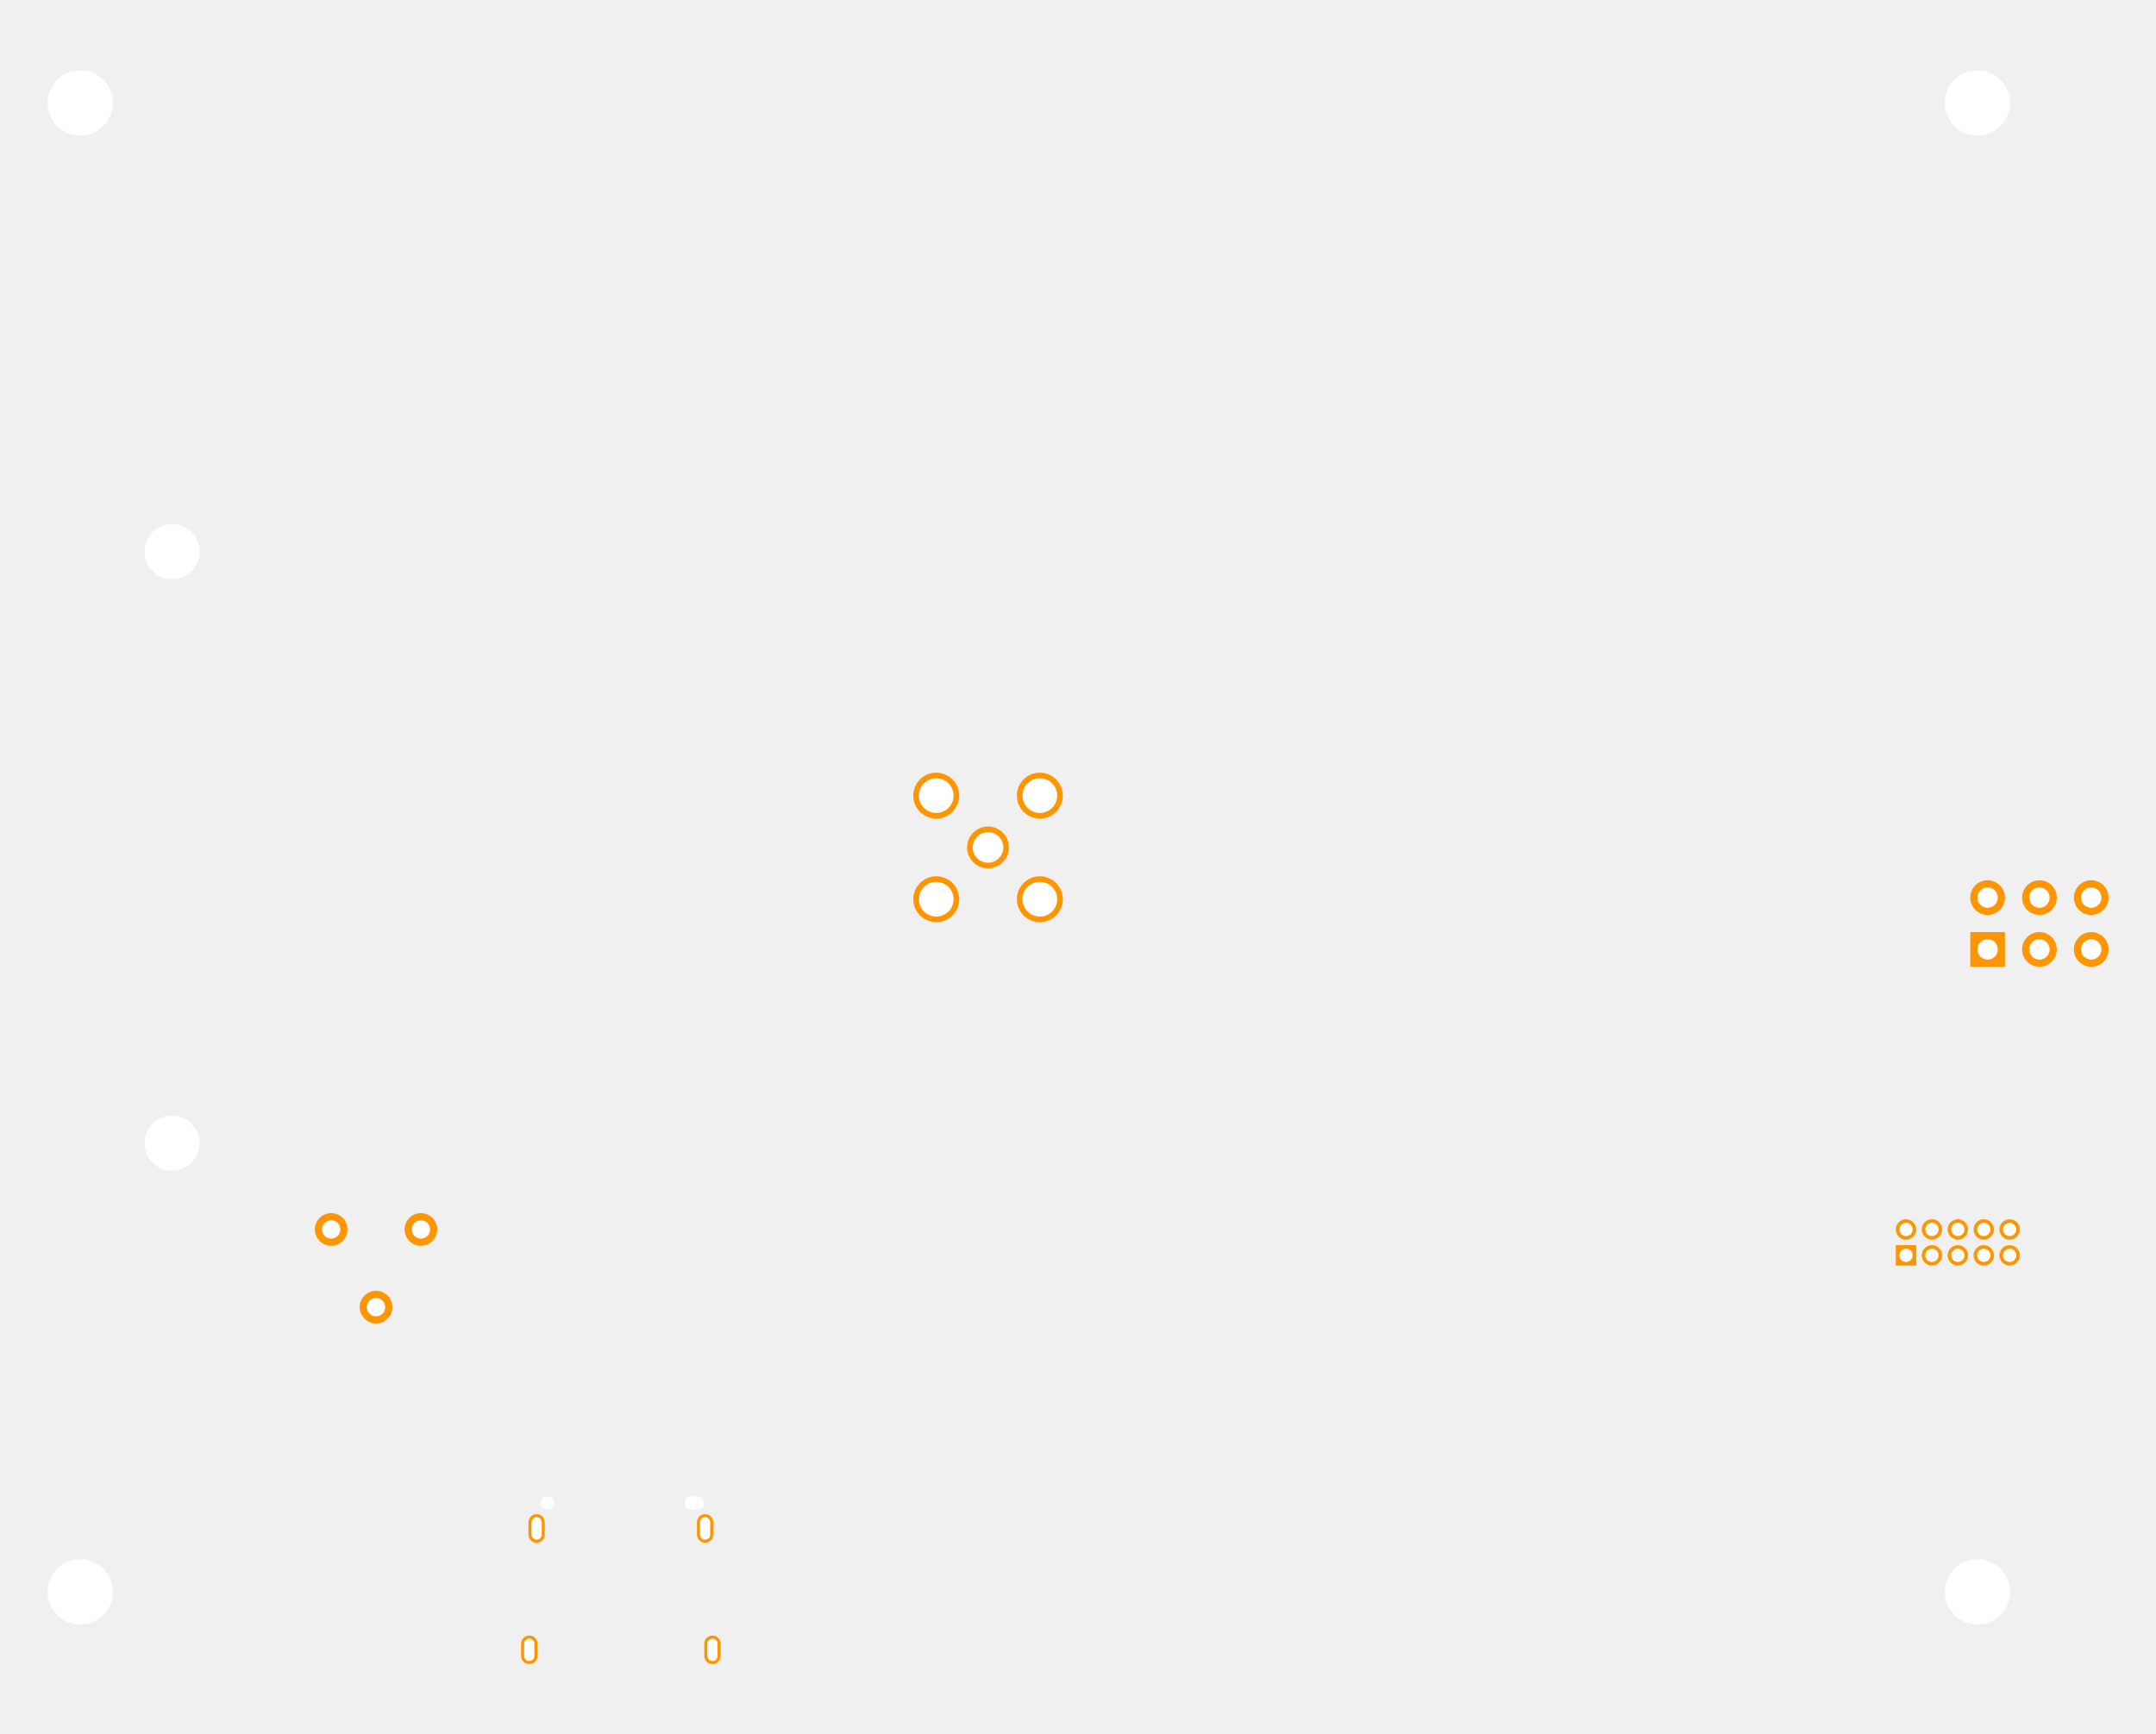
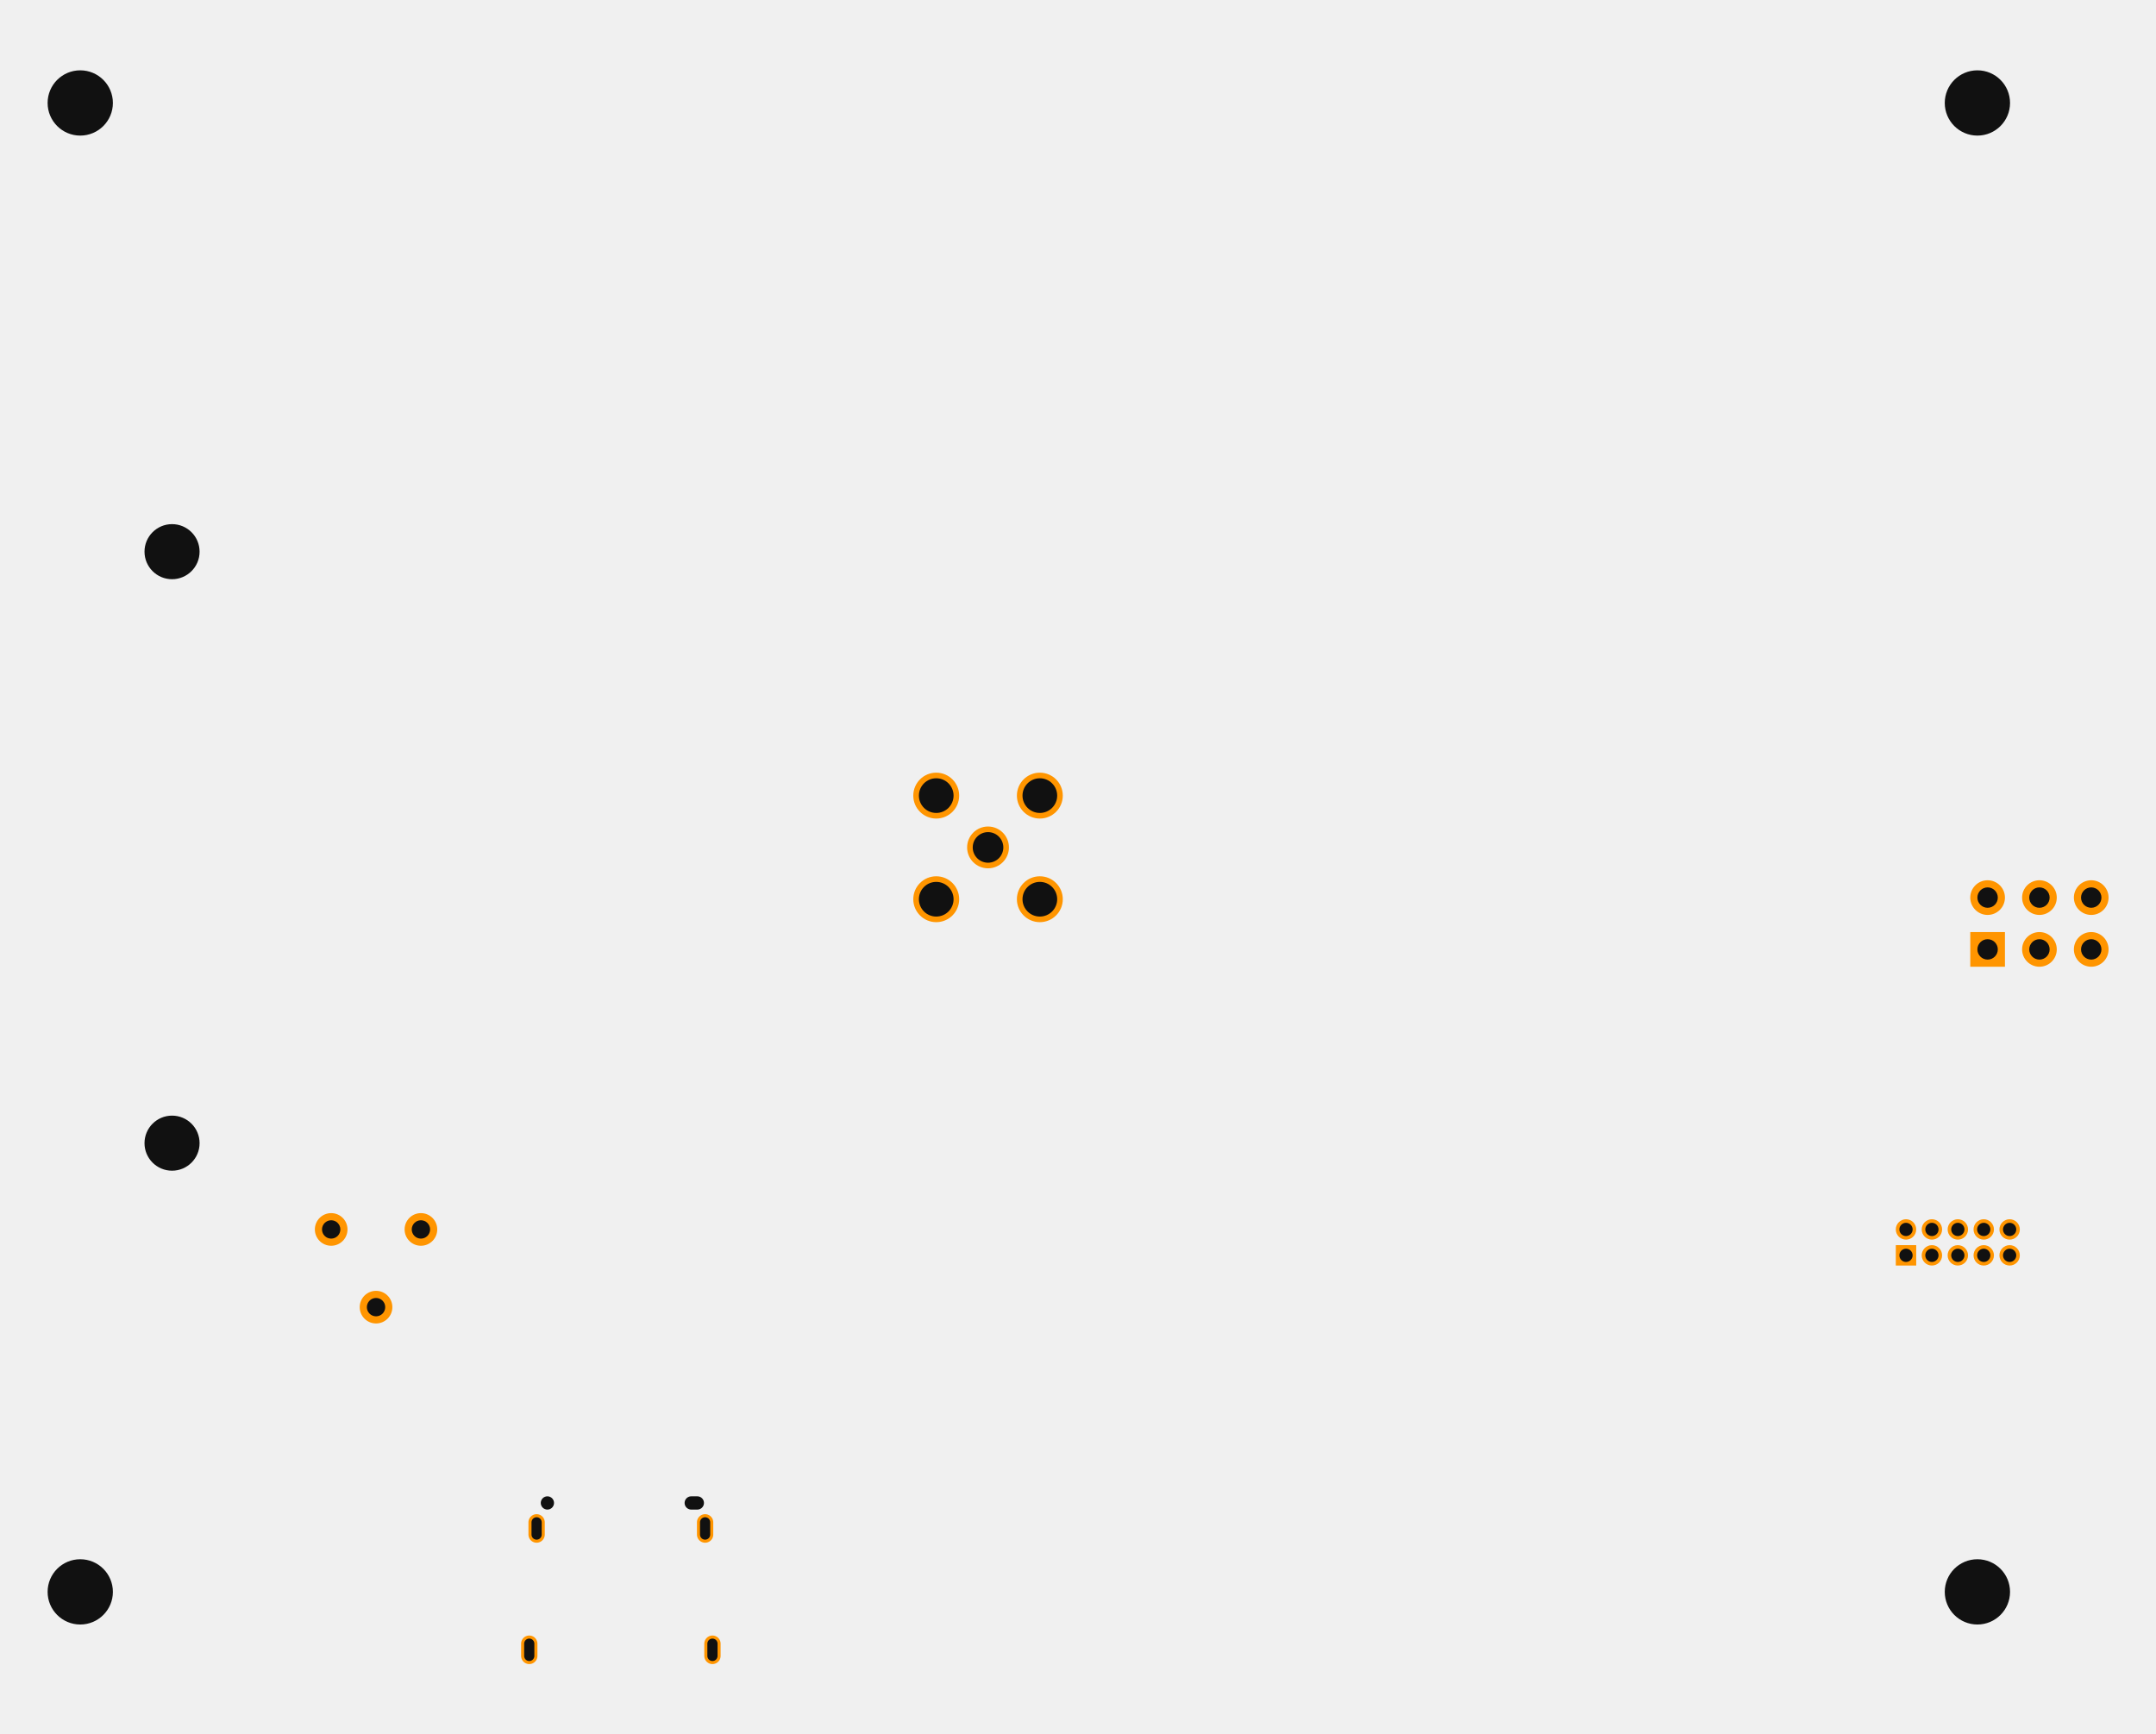
<svg xmlns="http://www.w3.org/2000/svg" version="1.1" width="105.689mm" height="85.014mm" viewBox="0 0 105.689 85.014">
-   <g style="fill:#000000; fill-opacity:1;stroke:#000000; stroke-opacity:1; stroke-linecap:round; stroke-linejoin:round;" transform="translate(0 0) scale(1 1)">
- </g>
-   <g style="fill:#000000; fill-opacity:0.0;  stroke:#000000; stroke-width:0; stroke-opacity:1;  stroke-linecap:round; stroke-linejoin:round;">
+   <g style="fill:#9E9E9E; fill-opacity:1;stroke:#9E9E9E; stroke-opacity:1; stroke-linecap:round; stroke-linejoin:round;" transform="translate(0 0) scale(1 1)">
+ </g>
+   <g style="fill:#9E9E9E; fill-opacity:0.0;  stroke:#9E9E9E; stroke-width:0; stroke-opacity:1;  stroke-linecap:round; stroke-linejoin:round;">
    <g>
</g>
    <g>
</g>
    <g>
</g>
    <g>
</g>
    <g>
</g>
    <g>
</g>
    <g>
</g>
    <g>
</g>
    <g>
</g>
    <g>
</g>
    <g>
</g>
    <g>
</g>
    <g>
</g>
    <g>
</g>
    <g>
</g>
    <g>
</g>
    <g>
</g>
    <g>
</g>
    <g>
</g>
    <g>
</g>
    <g>
</g>
    <g>
</g>
    <g>
</g>
    <g>
</g>
    <g>
</g>
    <g>
</g>
    <g>
</g>
    <g>
</g>
    <g>
</g>
    <g>
</g>
    <g>
</g>
    <g>
</g>
    <g>
</g>
    <g>
</g>
    <g>
</g>
    <g>
</g>
    <g>
</g>
    <g>
</g>
    <g>
</g>
    <g>
</g>
    <g>
</g>
    <g>
</g>
    <g>
</g>
    <g>
</g>
    <g>
</g>
    <g>
</g>
    <g>
</g>
    <g>
</g>
    <g>
</g>
    <g>
</g>
    <g>
</g>
    <g>
</g>
    <g>
</g>
    <g>
</g>
    <g>
</g>
    <g>
</g>
    <g>
</g>
    <g>
</g>
    <g>
</g>
    <g style="fill:#FF9500; fill-opacity:0.0;  stroke:#FF9500; stroke-width:0; stroke-opacity:1;  stroke-linecap:round; stroke-linejoin:round;">
</g>
    <g style="fill:#FF9500; fill-opacity:1;  stroke:#FF9500; stroke-width:0; stroke-opacity:1;  stroke-linecap:round; stroke-linejoin:round;">
      <circle cx="48.434" cy="41.548" r="1.025" />
    </g>
    <g style="fill:#FF9500; fill-opacity:1;  stroke:#FF9500; stroke-width:0.021; stroke-opacity:1;  stroke-linecap:round; stroke-linejoin:round;">
</g>
    <g style="fill:#FF9500; fill-opacity:1;  stroke:#FF9500; stroke-width:0; stroke-opacity:1;  stroke-linecap:round; stroke-linejoin:round;">
      <circle cx="45.895" cy="39.008" r="1.125" />
    </g>
    <g style="fill:#FF9500; fill-opacity:1;  stroke:#FF9500; stroke-width:0.021; stroke-opacity:1;  stroke-linecap:round; stroke-linejoin:round;">
</g>
    <g style="fill:#FF9500; fill-opacity:1;  stroke:#FF9500; stroke-width:0; stroke-opacity:1;  stroke-linecap:round; stroke-linejoin:round;">
      <circle cx="45.895" cy="44.088" r="1.125" />
    </g>
    <g style="fill:#FF9500; fill-opacity:1;  stroke:#FF9500; stroke-width:0.021; stroke-opacity:1;  stroke-linecap:round; stroke-linejoin:round;">
</g>
    <g style="fill:#FF9500; fill-opacity:1;  stroke:#FF9500; stroke-width:0; stroke-opacity:1;  stroke-linecap:round; stroke-linejoin:round;">
      <circle cx="50.974" cy="39.008" r="1.125" />
    </g>
    <g style="fill:#FF9500; fill-opacity:1;  stroke:#FF9500; stroke-width:0.021; stroke-opacity:1;  stroke-linecap:round; stroke-linejoin:round;">
</g>
    <g style="fill:#FF9500; fill-opacity:1;  stroke:#FF9500; stroke-width:0; stroke-opacity:1;  stroke-linecap:round; stroke-linejoin:round;">
      <circle cx="50.974" cy="44.088" r="1.125" />
    </g>
    <g style="fill:#FF9500; fill-opacity:1;  stroke:#FF9500; stroke-width:0.021; stroke-opacity:1;  stroke-linecap:round; stroke-linejoin:round;">
</g>
    <g>
</g>
    <g>
</g>
    <g>
</g>
    <g>
</g>
    <g>
</g>
    <g style="fill:#FF9500; fill-opacity:1;  stroke:#FF9500; stroke-width:0.021; stroke-opacity:1;  stroke-linecap:round; stroke-linejoin:round;">
</g>
    <g style="fill:#FF9500; fill-opacity:1;  stroke:#FF9500; stroke-width:0.8; stroke-opacity:1;  stroke-linecap:round; stroke-linejoin:round;">
</g>
    <g style="fill:#FF9500; fill-opacity:0.0;  stroke:#FF9500; stroke-width:0.8; stroke-opacity:1;  stroke-linecap:round; stroke-linejoin:round;">
      <path d="M25.945 80.588 L25.945 81.188 " />
      <path d="M26.305 74.638 L26.305 75.238 " />
      <path d="M34.565 74.638 L34.565 75.238 " />
      <path d="M34.925 80.588 L34.925 81.188 " />
    </g>
    <g>
</g>
    <g>
</g>
    <g>
</g>
    <g>
</g>
    <g>
</g>
    <g>
</g>
    <g>
</g>
    <g>
</g>
    <g>
</g>
    <g>
</g>
    <g style="fill:#FF9500; fill-opacity:0.0;  stroke:#FF9500; stroke-width:0.8; stroke-opacity:1;  stroke-linecap:round; stroke-linejoin:round;">
</g>
    <g style="fill:#FF9500; fill-opacity:0.0;  stroke:#FF9500; stroke-width:0; stroke-opacity:1;  stroke-linecap:round; stroke-linejoin:round;">
</g>
    <g style="fill:#FF9500; fill-opacity:1;  stroke:#FF9500; stroke-width:0; stroke-opacity:1;  stroke-linecap:round; stroke-linejoin:round;">
      <path style="fill:#FF9500; fill-opacity:1;  stroke:#FF9500; stroke-width:0; stroke-opacity:1;  stroke-linecap:round; stroke-linejoin:round;fill-rule:evenodd;" d="M 93.934,62.048 92.934,62.048 92.934,61.048 93.934,61.048 Z" />
      <circle cx="93.434" cy="60.278" r="0.5" />
      <circle cx="94.704" cy="61.548" r="0.5" />
      <circle cx="94.704" cy="60.278" r="0.5" />
      <circle cx="95.975" cy="61.548" r="0.5" />
      <circle cx="95.975" cy="60.278" r="0.5" />
      <circle cx="97.245" cy="61.548" r="0.5" />
      <circle cx="97.245" cy="60.278" r="0.5" />
      <circle cx="98.514" cy="61.548" r="0.5" />
      <circle cx="98.514" cy="60.278" r="0.5" />
    </g>
    <g>
</g>
    <g>
</g>
    <g>
</g>
    <g>
</g>
    <g>
</g>
    <g>
</g>
    <g>
</g>
    <g>
</g>
    <g>
</g>
    <g style="fill:#FF9500; fill-opacity:1;  stroke:#FF9500; stroke-width:0; stroke-opacity:1;  stroke-linecap:round; stroke-linejoin:round;">
      <path style="fill:#FF9500; fill-opacity:1;  stroke:#FF9500; stroke-width:0; stroke-opacity:1;  stroke-linecap:round; stroke-linejoin:round;fill-rule:evenodd;" d="M 98.284,47.398 96.585,47.398 96.585,45.698 98.284,45.698 Z" />
      <circle cx="97.434" cy="44.008" r="0.85" />
      <circle cx="99.975" cy="46.548" r="0.85" />
      <circle cx="99.975" cy="44.008" r="0.85" />
      <circle cx="102.514" cy="46.548" r="0.85" />
      <circle cx="102.514" cy="44.008" r="0.85" />
    </g>
    <g>
</g>
    <g>
</g>
    <g>
</g>
    <g>
</g>
    <g>
</g>
    <g>
</g>
    <g>
</g>
    <g>
</g>
    <g>
</g>
    <g>
</g>
    <g>
</g>
    <g>
</g>
    <g>
</g>
    <g>
</g>
    <g>
</g>
    <g>
</g>
    <g>
</g>
    <g>
</g>
    <g>
</g>
    <g>
</g>
    <g>
</g>
    <g>
</g>
    <g>
</g>
    <g>
</g>
    <g>
</g>
    <g>
</g>
    <g>
</g>
    <g>
</g>
    <g>
</g>
    <g>
</g>
    <g>
</g>
    <g>
</g>
    <g>
</g>
    <g>
</g>
    <g>
</g>
    <g>
</g>
    <g>
</g>
    <g>
</g>
    <g>
</g>
    <g>
</g>
    <g>
</g>
    <g>
</g>
    <g style="fill:#FF9500; fill-opacity:1;  stroke:#FF9500; stroke-width:0; stroke-opacity:1;  stroke-linecap:round; stroke-linejoin:round;">
      <circle cx="18.434" cy="64.088" r="0.8" />
    </g>
    <g style="fill:#FF9500; fill-opacity:1;  stroke:#FF9500; stroke-width:0.021; stroke-opacity:1;  stroke-linecap:round; stroke-linejoin:round;">
</g>
    <g style="fill:#FF9500; fill-opacity:1;  stroke:#FF9500; stroke-width:0; stroke-opacity:1;  stroke-linecap:round; stroke-linejoin:round;">
      <circle cx="16.235" cy="60.278" r="0.8" />
    </g>
    <g style="fill:#FF9500; fill-opacity:1;  stroke:#FF9500; stroke-width:0.021; stroke-opacity:1;  stroke-linecap:round; stroke-linejoin:round;">
</g>
    <g style="fill:#FF9500; fill-opacity:1;  stroke:#FF9500; stroke-width:0; stroke-opacity:1;  stroke-linecap:round; stroke-linejoin:round;">
      <circle cx="20.634" cy="60.278" r="0.8" />
    </g>
    <g style="fill:#FF9500; fill-opacity:1;  stroke:#FF9500; stroke-width:0.021; stroke-opacity:1;  stroke-linecap:round; stroke-linejoin:round;">
</g>
    <g>
</g>
    <g>
</g>
    <g>
</g>
    <g>
</g>
    <g>
</g>
    <g>
</g>
    <g>
</g>
    <g>
</g>
    <g>
</g>
    <g>
</g>
    <g>
</g>
    <g>
</g>
    <g>
</g>
    <g>
</g>
    <g>
</g>
    <g>
</g>
    <g>
</g>
    <g>
</g>
    <g>
</g>
    <g>
</g>
    <g>
</g>
    <g>
</g>
  </g>
-   <g style="fill:#FFFFFF; fill-opacity:1;  stroke:#FFFFFF; stroke-width:0.021; stroke-opacity:1;  stroke-linecap:round; stroke-linejoin:round;">
- </g>
-   <g style="fill:#FFFFFF; fill-opacity:1;  stroke:#FFFFFF; stroke-width:0; stroke-opacity:1;  stroke-linecap:round; stroke-linejoin:round;">
+   <g style="fill:#111111; fill-opacity:1;  stroke:#111111; stroke-width:0.021; stroke-opacity:1;  stroke-linecap:round; stroke-linejoin:round;">
+ </g>
+   <g style="fill:#111111; fill-opacity:1;  stroke:#111111; stroke-width:0; stroke-opacity:1;  stroke-linecap:round; stroke-linejoin:round;">
    <circle cx="96.934" cy="5.048" r="1.6" />
  </g>
-   <g style="fill:#FFFFFF; fill-opacity:1;  stroke:#FFFFFF; stroke-width:0.021; stroke-opacity:1;  stroke-linecap:round; stroke-linejoin:round;">
- </g>
-   <g style="fill:#FFFFFF; fill-opacity:1;  stroke:#FFFFFF; stroke-width:0; stroke-opacity:1;  stroke-linecap:round; stroke-linejoin:round;">
+   <g style="fill:#111111; fill-opacity:1;  stroke:#111111; stroke-width:0.021; stroke-opacity:1;  stroke-linecap:round; stroke-linejoin:round;">
+ </g>
+   <g style="fill:#111111; fill-opacity:1;  stroke:#111111; stroke-width:0; stroke-opacity:1;  stroke-linecap:round; stroke-linejoin:round;">
    <circle cx="48.434" cy="41.548" r="0.75" />
  </g>
-   <g style="fill:#FFFFFF; fill-opacity:1;  stroke:#FFFFFF; stroke-width:0.021; stroke-opacity:1;  stroke-linecap:round; stroke-linejoin:round;">
- </g>
-   <g style="fill:#FFFFFF; fill-opacity:1;  stroke:#FFFFFF; stroke-width:0; stroke-opacity:1;  stroke-linecap:round; stroke-linejoin:round;">
+   <g style="fill:#111111; fill-opacity:1;  stroke:#111111; stroke-width:0.021; stroke-opacity:1;  stroke-linecap:round; stroke-linejoin:round;">
+ </g>
+   <g style="fill:#111111; fill-opacity:1;  stroke:#111111; stroke-width:0; stroke-opacity:1;  stroke-linecap:round; stroke-linejoin:round;">
    <circle cx="45.895" cy="39.008" r="0.85" />
  </g>
-   <g style="fill:#FFFFFF; fill-opacity:1;  stroke:#FFFFFF; stroke-width:0.021; stroke-opacity:1;  stroke-linecap:round; stroke-linejoin:round;">
- </g>
-   <g style="fill:#FFFFFF; fill-opacity:1;  stroke:#FFFFFF; stroke-width:0; stroke-opacity:1;  stroke-linecap:round; stroke-linejoin:round;">
+   <g style="fill:#111111; fill-opacity:1;  stroke:#111111; stroke-width:0.021; stroke-opacity:1;  stroke-linecap:round; stroke-linejoin:round;">
+ </g>
+   <g style="fill:#111111; fill-opacity:1;  stroke:#111111; stroke-width:0; stroke-opacity:1;  stroke-linecap:round; stroke-linejoin:round;">
    <circle cx="45.895" cy="44.088" r="0.85" />
  </g>
-   <g style="fill:#FFFFFF; fill-opacity:1;  stroke:#FFFFFF; stroke-width:0.021; stroke-opacity:1;  stroke-linecap:round; stroke-linejoin:round;">
- </g>
-   <g style="fill:#FFFFFF; fill-opacity:1;  stroke:#FFFFFF; stroke-width:0; stroke-opacity:1;  stroke-linecap:round; stroke-linejoin:round;">
+   <g style="fill:#111111; fill-opacity:1;  stroke:#111111; stroke-width:0.021; stroke-opacity:1;  stroke-linecap:round; stroke-linejoin:round;">
+ </g>
+   <g style="fill:#111111; fill-opacity:1;  stroke:#111111; stroke-width:0; stroke-opacity:1;  stroke-linecap:round; stroke-linejoin:round;">
    <circle cx="50.974" cy="39.008" r="0.85" />
  </g>
-   <g style="fill:#FFFFFF; fill-opacity:1;  stroke:#FFFFFF; stroke-width:0.021; stroke-opacity:1;  stroke-linecap:round; stroke-linejoin:round;">
- </g>
-   <g style="fill:#FFFFFF; fill-opacity:1;  stroke:#FFFFFF; stroke-width:0; stroke-opacity:1;  stroke-linecap:round; stroke-linejoin:round;">
+   <g style="fill:#111111; fill-opacity:1;  stroke:#111111; stroke-width:0.021; stroke-opacity:1;  stroke-linecap:round; stroke-linejoin:round;">
+ </g>
+   <g style="fill:#111111; fill-opacity:1;  stroke:#111111; stroke-width:0; stroke-opacity:1;  stroke-linecap:round; stroke-linejoin:round;">
    <circle cx="50.974" cy="44.088" r="0.85" />
  </g>
-   <g style="fill:#FFFFFF; fill-opacity:1;  stroke:#FFFFFF; stroke-width:0.021; stroke-opacity:1;  stroke-linecap:round; stroke-linejoin:round;">
- </g>
-   <g style="fill:#FFFFFF; fill-opacity:1;  stroke:#FFFFFF; stroke-width:0; stroke-opacity:1;  stroke-linecap:round; stroke-linejoin:round;">
+   <g style="fill:#111111; fill-opacity:1;  stroke:#111111; stroke-width:0.021; stroke-opacity:1;  stroke-linecap:round; stroke-linejoin:round;">
+ </g>
+   <g style="fill:#111111; fill-opacity:1;  stroke:#111111; stroke-width:0; stroke-opacity:1;  stroke-linecap:round; stroke-linejoin:round;">
    <circle cx="26.834" cy="73.688" r="0.325" />
  </g>
-   <g style="fill:#FFFFFF; fill-opacity:1;  stroke:#FFFFFF; stroke-width:0.021; stroke-opacity:1;  stroke-linecap:round; stroke-linejoin:round;">
- </g>
-   <g style="fill:#FFFFFF; fill-opacity:1;  stroke:#FFFFFF; stroke-width:0.65; stroke-opacity:1;  stroke-linecap:round; stroke-linejoin:round;">
- </g>
-   <g style="fill:#FFFFFF; fill-opacity:0.0;  stroke:#FFFFFF; stroke-width:0.65; stroke-opacity:1;  stroke-linecap:round; stroke-linejoin:round;">
+   <g style="fill:#111111; fill-opacity:1;  stroke:#111111; stroke-width:0.021; stroke-opacity:1;  stroke-linecap:round; stroke-linejoin:round;">
+ </g>
+   <g style="fill:#111111; fill-opacity:1;  stroke:#111111; stroke-width:0.65; stroke-opacity:1;  stroke-linecap:round; stroke-linejoin:round;">
+ </g>
+   <g style="fill:#111111; fill-opacity:0.0;  stroke:#111111; stroke-width:0.65; stroke-opacity:1;  stroke-linecap:round; stroke-linejoin:round;">
    <path d="M33.885 73.688 L34.184 73.688 " />
  </g>
-   <g style="fill:#FFFFFF; fill-opacity:0.0;  stroke:#FFFFFF; stroke-width:0.5; stroke-opacity:1;  stroke-linecap:round; stroke-linejoin:round;">
+   <g style="fill:#111111; fill-opacity:0.0;  stroke:#111111; stroke-width:0.5; stroke-opacity:1;  stroke-linecap:round; stroke-linejoin:round;">
    <path d="M25.945 80.588 L25.945 81.188 " />
    <path d="M26.305 74.638 L26.305 75.238 " />
    <path d="M34.565 74.638 L34.565 75.238 " />
    <path d="M34.925 80.588 L34.925 81.188 " />
  </g>
-   <g style="fill:#FFFFFF; fill-opacity:1;  stroke:#FFFFFF; stroke-width:0; stroke-opacity:1;  stroke-linecap:round; stroke-linejoin:round;">
+   <g style="fill:#111111; fill-opacity:1;  stroke:#111111; stroke-width:0; stroke-opacity:1;  stroke-linecap:round; stroke-linejoin:round;">
    <circle cx="3.934" cy="5.048" r="1.6" />
  </g>
-   <g style="fill:#FFFFFF; fill-opacity:1;  stroke:#FFFFFF; stroke-width:0.021; stroke-opacity:1;  stroke-linecap:round; stroke-linejoin:round;">
- </g>
-   <g style="fill:#FFFFFF; fill-opacity:1;  stroke:#FFFFFF; stroke-width:0; stroke-opacity:1;  stroke-linecap:round; stroke-linejoin:round;">
+   <g style="fill:#111111; fill-opacity:1;  stroke:#111111; stroke-width:0.021; stroke-opacity:1;  stroke-linecap:round; stroke-linejoin:round;">
+ </g>
+   <g style="fill:#111111; fill-opacity:1;  stroke:#111111; stroke-width:0; stroke-opacity:1;  stroke-linecap:round; stroke-linejoin:round;">
    <circle cx="93.434" cy="61.548" r="0.325" />
  </g>
-   <g style="fill:#FFFFFF; fill-opacity:1;  stroke:#FFFFFF; stroke-width:0.021; stroke-opacity:1;  stroke-linecap:round; stroke-linejoin:round;">
- </g>
-   <g style="fill:#FFFFFF; fill-opacity:1;  stroke:#FFFFFF; stroke-width:0; stroke-opacity:1;  stroke-linecap:round; stroke-linejoin:round;">
+   <g style="fill:#111111; fill-opacity:1;  stroke:#111111; stroke-width:0.021; stroke-opacity:1;  stroke-linecap:round; stroke-linejoin:round;">
+ </g>
+   <g style="fill:#111111; fill-opacity:1;  stroke:#111111; stroke-width:0; stroke-opacity:1;  stroke-linecap:round; stroke-linejoin:round;">
    <circle cx="93.434" cy="60.278" r="0.325" />
  </g>
-   <g style="fill:#FFFFFF; fill-opacity:1;  stroke:#FFFFFF; stroke-width:0.021; stroke-opacity:1;  stroke-linecap:round; stroke-linejoin:round;">
- </g>
-   <g style="fill:#FFFFFF; fill-opacity:1;  stroke:#FFFFFF; stroke-width:0; stroke-opacity:1;  stroke-linecap:round; stroke-linejoin:round;">
+   <g style="fill:#111111; fill-opacity:1;  stroke:#111111; stroke-width:0.021; stroke-opacity:1;  stroke-linecap:round; stroke-linejoin:round;">
+ </g>
+   <g style="fill:#111111; fill-opacity:1;  stroke:#111111; stroke-width:0; stroke-opacity:1;  stroke-linecap:round; stroke-linejoin:round;">
    <circle cx="94.704" cy="61.548" r="0.325" />
  </g>
-   <g style="fill:#FFFFFF; fill-opacity:1;  stroke:#FFFFFF; stroke-width:0.021; stroke-opacity:1;  stroke-linecap:round; stroke-linejoin:round;">
- </g>
-   <g style="fill:#FFFFFF; fill-opacity:1;  stroke:#FFFFFF; stroke-width:0; stroke-opacity:1;  stroke-linecap:round; stroke-linejoin:round;">
+   <g style="fill:#111111; fill-opacity:1;  stroke:#111111; stroke-width:0.021; stroke-opacity:1;  stroke-linecap:round; stroke-linejoin:round;">
+ </g>
+   <g style="fill:#111111; fill-opacity:1;  stroke:#111111; stroke-width:0; stroke-opacity:1;  stroke-linecap:round; stroke-linejoin:round;">
    <circle cx="94.704" cy="60.278" r="0.325" />
  </g>
-   <g style="fill:#FFFFFF; fill-opacity:1;  stroke:#FFFFFF; stroke-width:0.021; stroke-opacity:1;  stroke-linecap:round; stroke-linejoin:round;">
- </g>
-   <g style="fill:#FFFFFF; fill-opacity:1;  stroke:#FFFFFF; stroke-width:0; stroke-opacity:1;  stroke-linecap:round; stroke-linejoin:round;">
+   <g style="fill:#111111; fill-opacity:1;  stroke:#111111; stroke-width:0.021; stroke-opacity:1;  stroke-linecap:round; stroke-linejoin:round;">
+ </g>
+   <g style="fill:#111111; fill-opacity:1;  stroke:#111111; stroke-width:0; stroke-opacity:1;  stroke-linecap:round; stroke-linejoin:round;">
    <circle cx="95.975" cy="61.548" r="0.325" />
  </g>
-   <g style="fill:#FFFFFF; fill-opacity:1;  stroke:#FFFFFF; stroke-width:0.021; stroke-opacity:1;  stroke-linecap:round; stroke-linejoin:round;">
- </g>
-   <g style="fill:#FFFFFF; fill-opacity:1;  stroke:#FFFFFF; stroke-width:0; stroke-opacity:1;  stroke-linecap:round; stroke-linejoin:round;">
+   <g style="fill:#111111; fill-opacity:1;  stroke:#111111; stroke-width:0.021; stroke-opacity:1;  stroke-linecap:round; stroke-linejoin:round;">
+ </g>
+   <g style="fill:#111111; fill-opacity:1;  stroke:#111111; stroke-width:0; stroke-opacity:1;  stroke-linecap:round; stroke-linejoin:round;">
    <circle cx="95.975" cy="60.278" r="0.325" />
  </g>
-   <g style="fill:#FFFFFF; fill-opacity:1;  stroke:#FFFFFF; stroke-width:0.021; stroke-opacity:1;  stroke-linecap:round; stroke-linejoin:round;">
- </g>
-   <g style="fill:#FFFFFF; fill-opacity:1;  stroke:#FFFFFF; stroke-width:0; stroke-opacity:1;  stroke-linecap:round; stroke-linejoin:round;">
+   <g style="fill:#111111; fill-opacity:1;  stroke:#111111; stroke-width:0.021; stroke-opacity:1;  stroke-linecap:round; stroke-linejoin:round;">
+ </g>
+   <g style="fill:#111111; fill-opacity:1;  stroke:#111111; stroke-width:0; stroke-opacity:1;  stroke-linecap:round; stroke-linejoin:round;">
    <circle cx="97.245" cy="61.548" r="0.325" />
  </g>
-   <g style="fill:#FFFFFF; fill-opacity:1;  stroke:#FFFFFF; stroke-width:0.021; stroke-opacity:1;  stroke-linecap:round; stroke-linejoin:round;">
- </g>
-   <g style="fill:#FFFFFF; fill-opacity:1;  stroke:#FFFFFF; stroke-width:0; stroke-opacity:1;  stroke-linecap:round; stroke-linejoin:round;">
+   <g style="fill:#111111; fill-opacity:1;  stroke:#111111; stroke-width:0.021; stroke-opacity:1;  stroke-linecap:round; stroke-linejoin:round;">
+ </g>
+   <g style="fill:#111111; fill-opacity:1;  stroke:#111111; stroke-width:0; stroke-opacity:1;  stroke-linecap:round; stroke-linejoin:round;">
    <circle cx="97.245" cy="60.278" r="0.325" />
  </g>
-   <g style="fill:#FFFFFF; fill-opacity:1;  stroke:#FFFFFF; stroke-width:0.021; stroke-opacity:1;  stroke-linecap:round; stroke-linejoin:round;">
- </g>
-   <g style="fill:#FFFFFF; fill-opacity:1;  stroke:#FFFFFF; stroke-width:0; stroke-opacity:1;  stroke-linecap:round; stroke-linejoin:round;">
+   <g style="fill:#111111; fill-opacity:1;  stroke:#111111; stroke-width:0.021; stroke-opacity:1;  stroke-linecap:round; stroke-linejoin:round;">
+ </g>
+   <g style="fill:#111111; fill-opacity:1;  stroke:#111111; stroke-width:0; stroke-opacity:1;  stroke-linecap:round; stroke-linejoin:round;">
    <circle cx="98.514" cy="61.548" r="0.325" />
  </g>
-   <g style="fill:#FFFFFF; fill-opacity:1;  stroke:#FFFFFF; stroke-width:0.021; stroke-opacity:1;  stroke-linecap:round; stroke-linejoin:round;">
- </g>
-   <g style="fill:#FFFFFF; fill-opacity:1;  stroke:#FFFFFF; stroke-width:0; stroke-opacity:1;  stroke-linecap:round; stroke-linejoin:round;">
+   <g style="fill:#111111; fill-opacity:1;  stroke:#111111; stroke-width:0.021; stroke-opacity:1;  stroke-linecap:round; stroke-linejoin:round;">
+ </g>
+   <g style="fill:#111111; fill-opacity:1;  stroke:#111111; stroke-width:0; stroke-opacity:1;  stroke-linecap:round; stroke-linejoin:round;">
    <circle cx="98.514" cy="60.278" r="0.325" />
  </g>
-   <g style="fill:#FFFFFF; fill-opacity:1;  stroke:#FFFFFF; stroke-width:0.021; stroke-opacity:1;  stroke-linecap:round; stroke-linejoin:round;">
- </g>
-   <g style="fill:#FFFFFF; fill-opacity:1;  stroke:#FFFFFF; stroke-width:0; stroke-opacity:1;  stroke-linecap:round; stroke-linejoin:round;">
+   <g style="fill:#111111; fill-opacity:1;  stroke:#111111; stroke-width:0.021; stroke-opacity:1;  stroke-linecap:round; stroke-linejoin:round;">
+ </g>
+   <g style="fill:#111111; fill-opacity:1;  stroke:#111111; stroke-width:0; stroke-opacity:1;  stroke-linecap:round; stroke-linejoin:round;">
    <circle cx="8.434" cy="56.048" r="1.35" />
  </g>
-   <g style="fill:#FFFFFF; fill-opacity:1;  stroke:#FFFFFF; stroke-width:0.021; stroke-opacity:1;  stroke-linecap:round; stroke-linejoin:round;">
- </g>
-   <g style="fill:#FFFFFF; fill-opacity:1;  stroke:#FFFFFF; stroke-width:0; stroke-opacity:1;  stroke-linecap:round; stroke-linejoin:round;">
+   <g style="fill:#111111; fill-opacity:1;  stroke:#111111; stroke-width:0.021; stroke-opacity:1;  stroke-linecap:round; stroke-linejoin:round;">
+ </g>
+   <g style="fill:#111111; fill-opacity:1;  stroke:#111111; stroke-width:0; stroke-opacity:1;  stroke-linecap:round; stroke-linejoin:round;">
    <circle cx="97.434" cy="46.548" r="0.5" />
  </g>
-   <g style="fill:#FFFFFF; fill-opacity:1;  stroke:#FFFFFF; stroke-width:0.021; stroke-opacity:1;  stroke-linecap:round; stroke-linejoin:round;">
- </g>
-   <g style="fill:#FFFFFF; fill-opacity:1;  stroke:#FFFFFF; stroke-width:0; stroke-opacity:1;  stroke-linecap:round; stroke-linejoin:round;">
+   <g style="fill:#111111; fill-opacity:1;  stroke:#111111; stroke-width:0.021; stroke-opacity:1;  stroke-linecap:round; stroke-linejoin:round;">
+ </g>
+   <g style="fill:#111111; fill-opacity:1;  stroke:#111111; stroke-width:0; stroke-opacity:1;  stroke-linecap:round; stroke-linejoin:round;">
    <circle cx="97.434" cy="44.008" r="0.5" />
  </g>
-   <g style="fill:#FFFFFF; fill-opacity:1;  stroke:#FFFFFF; stroke-width:0.021; stroke-opacity:1;  stroke-linecap:round; stroke-linejoin:round;">
- </g>
-   <g style="fill:#FFFFFF; fill-opacity:1;  stroke:#FFFFFF; stroke-width:0; stroke-opacity:1;  stroke-linecap:round; stroke-linejoin:round;">
+   <g style="fill:#111111; fill-opacity:1;  stroke:#111111; stroke-width:0.021; stroke-opacity:1;  stroke-linecap:round; stroke-linejoin:round;">
+ </g>
+   <g style="fill:#111111; fill-opacity:1;  stroke:#111111; stroke-width:0; stroke-opacity:1;  stroke-linecap:round; stroke-linejoin:round;">
    <circle cx="99.975" cy="46.548" r="0.5" />
  </g>
-   <g style="fill:#FFFFFF; fill-opacity:1;  stroke:#FFFFFF; stroke-width:0.021; stroke-opacity:1;  stroke-linecap:round; stroke-linejoin:round;">
- </g>
-   <g style="fill:#FFFFFF; fill-opacity:1;  stroke:#FFFFFF; stroke-width:0; stroke-opacity:1;  stroke-linecap:round; stroke-linejoin:round;">
+   <g style="fill:#111111; fill-opacity:1;  stroke:#111111; stroke-width:0.021; stroke-opacity:1;  stroke-linecap:round; stroke-linejoin:round;">
+ </g>
+   <g style="fill:#111111; fill-opacity:1;  stroke:#111111; stroke-width:0; stroke-opacity:1;  stroke-linecap:round; stroke-linejoin:round;">
    <circle cx="99.975" cy="44.008" r="0.5" />
  </g>
-   <g style="fill:#FFFFFF; fill-opacity:1;  stroke:#FFFFFF; stroke-width:0.021; stroke-opacity:1;  stroke-linecap:round; stroke-linejoin:round;">
- </g>
-   <g style="fill:#FFFFFF; fill-opacity:1;  stroke:#FFFFFF; stroke-width:0; stroke-opacity:1;  stroke-linecap:round; stroke-linejoin:round;">
+   <g style="fill:#111111; fill-opacity:1;  stroke:#111111; stroke-width:0.021; stroke-opacity:1;  stroke-linecap:round; stroke-linejoin:round;">
+ </g>
+   <g style="fill:#111111; fill-opacity:1;  stroke:#111111; stroke-width:0; stroke-opacity:1;  stroke-linecap:round; stroke-linejoin:round;">
    <circle cx="102.514" cy="46.548" r="0.5" />
  </g>
-   <g style="fill:#FFFFFF; fill-opacity:1;  stroke:#FFFFFF; stroke-width:0.021; stroke-opacity:1;  stroke-linecap:round; stroke-linejoin:round;">
- </g>
-   <g style="fill:#FFFFFF; fill-opacity:1;  stroke:#FFFFFF; stroke-width:0; stroke-opacity:1;  stroke-linecap:round; stroke-linejoin:round;">
+   <g style="fill:#111111; fill-opacity:1;  stroke:#111111; stroke-width:0.021; stroke-opacity:1;  stroke-linecap:round; stroke-linejoin:round;">
+ </g>
+   <g style="fill:#111111; fill-opacity:1;  stroke:#111111; stroke-width:0; stroke-opacity:1;  stroke-linecap:round; stroke-linejoin:round;">
    <circle cx="102.514" cy="44.008" r="0.5" />
  </g>
-   <g style="fill:#FFFFFF; fill-opacity:1;  stroke:#FFFFFF; stroke-width:0.021; stroke-opacity:1;  stroke-linecap:round; stroke-linejoin:round;">
- </g>
-   <g style="fill:#FFFFFF; fill-opacity:1;  stroke:#FFFFFF; stroke-width:0; stroke-opacity:1;  stroke-linecap:round; stroke-linejoin:round;">
+   <g style="fill:#111111; fill-opacity:1;  stroke:#111111; stroke-width:0.021; stroke-opacity:1;  stroke-linecap:round; stroke-linejoin:round;">
+ </g>
+   <g style="fill:#111111; fill-opacity:1;  stroke:#111111; stroke-width:0; stroke-opacity:1;  stroke-linecap:round; stroke-linejoin:round;">
    <circle cx="3.934" cy="78.048" r="1.6" />
  </g>
-   <g style="fill:#FFFFFF; fill-opacity:1;  stroke:#FFFFFF; stroke-width:0.021; stroke-opacity:1;  stroke-linecap:round; stroke-linejoin:round;">
- </g>
-   <g style="fill:#FFFFFF; fill-opacity:1;  stroke:#FFFFFF; stroke-width:0; stroke-opacity:1;  stroke-linecap:round; stroke-linejoin:round;">
+   <g style="fill:#111111; fill-opacity:1;  stroke:#111111; stroke-width:0.021; stroke-opacity:1;  stroke-linecap:round; stroke-linejoin:round;">
+ </g>
+   <g style="fill:#111111; fill-opacity:1;  stroke:#111111; stroke-width:0; stroke-opacity:1;  stroke-linecap:round; stroke-linejoin:round;">
    <circle cx="8.434" cy="27.048" r="1.35" />
  </g>
-   <g style="fill:#FFFFFF; fill-opacity:1;  stroke:#FFFFFF; stroke-width:0.021; stroke-opacity:1;  stroke-linecap:round; stroke-linejoin:round;">
- </g>
-   <g style="fill:#FFFFFF; fill-opacity:1;  stroke:#FFFFFF; stroke-width:0; stroke-opacity:1;  stroke-linecap:round; stroke-linejoin:round;">
+   <g style="fill:#111111; fill-opacity:1;  stroke:#111111; stroke-width:0.021; stroke-opacity:1;  stroke-linecap:round; stroke-linejoin:round;">
+ </g>
+   <g style="fill:#111111; fill-opacity:1;  stroke:#111111; stroke-width:0; stroke-opacity:1;  stroke-linecap:round; stroke-linejoin:round;">
    <circle cx="18.434" cy="64.088" r="0.45" />
  </g>
-   <g style="fill:#FFFFFF; fill-opacity:1;  stroke:#FFFFFF; stroke-width:0.021; stroke-opacity:1;  stroke-linecap:round; stroke-linejoin:round;">
- </g>
-   <g style="fill:#FFFFFF; fill-opacity:1;  stroke:#FFFFFF; stroke-width:0; stroke-opacity:1;  stroke-linecap:round; stroke-linejoin:round;">
+   <g style="fill:#111111; fill-opacity:1;  stroke:#111111; stroke-width:0.021; stroke-opacity:1;  stroke-linecap:round; stroke-linejoin:round;">
+ </g>
+   <g style="fill:#111111; fill-opacity:1;  stroke:#111111; stroke-width:0; stroke-opacity:1;  stroke-linecap:round; stroke-linejoin:round;">
    <circle cx="16.235" cy="60.278" r="0.45" />
  </g>
-   <g style="fill:#FFFFFF; fill-opacity:1;  stroke:#FFFFFF; stroke-width:0.021; stroke-opacity:1;  stroke-linecap:round; stroke-linejoin:round;">
- </g>
-   <g style="fill:#FFFFFF; fill-opacity:1;  stroke:#FFFFFF; stroke-width:0; stroke-opacity:1;  stroke-linecap:round; stroke-linejoin:round;">
+   <g style="fill:#111111; fill-opacity:1;  stroke:#111111; stroke-width:0.021; stroke-opacity:1;  stroke-linecap:round; stroke-linejoin:round;">
+ </g>
+   <g style="fill:#111111; fill-opacity:1;  stroke:#111111; stroke-width:0; stroke-opacity:1;  stroke-linecap:round; stroke-linejoin:round;">
    <circle cx="20.634" cy="60.278" r="0.45" />
  </g>
-   <g style="fill:#FFFFFF; fill-opacity:1;  stroke:#FFFFFF; stroke-width:0.021; stroke-opacity:1;  stroke-linecap:round; stroke-linejoin:round;">
- </g>
-   <g style="fill:#FFFFFF; fill-opacity:1;  stroke:#FFFFFF; stroke-width:0; stroke-opacity:1;  stroke-linecap:round; stroke-linejoin:round;">
+   <g style="fill:#111111; fill-opacity:1;  stroke:#111111; stroke-width:0.021; stroke-opacity:1;  stroke-linecap:round; stroke-linejoin:round;">
+ </g>
+   <g style="fill:#111111; fill-opacity:1;  stroke:#111111; stroke-width:0; stroke-opacity:1;  stroke-linecap:round; stroke-linejoin:round;">
    <circle cx="96.934" cy="78.048" r="1.6" />
  </g>
-   <g style="fill:#FFFFFF; fill-opacity:1;  stroke:#FFFFFF; stroke-width:0.021; stroke-opacity:1;  stroke-linecap:round; stroke-linejoin:round;">
- </g>
-   <g style="fill:#000000; fill-opacity:1;  stroke:#000000; stroke-width:0.021; stroke-opacity:1;  stroke-linecap:round; stroke-linejoin:round;">
+   <g style="fill:#111111; fill-opacity:1;  stroke:#111111; stroke-width:0.021; stroke-opacity:1;  stroke-linecap:round; stroke-linejoin:round;">
+ </g>
+   <g style="fill:#9E9E9E; fill-opacity:1;  stroke:#9E9E9E; stroke-width:0.021; stroke-opacity:1;  stroke-linecap:round; stroke-linejoin:round;">
</g>
</svg>
